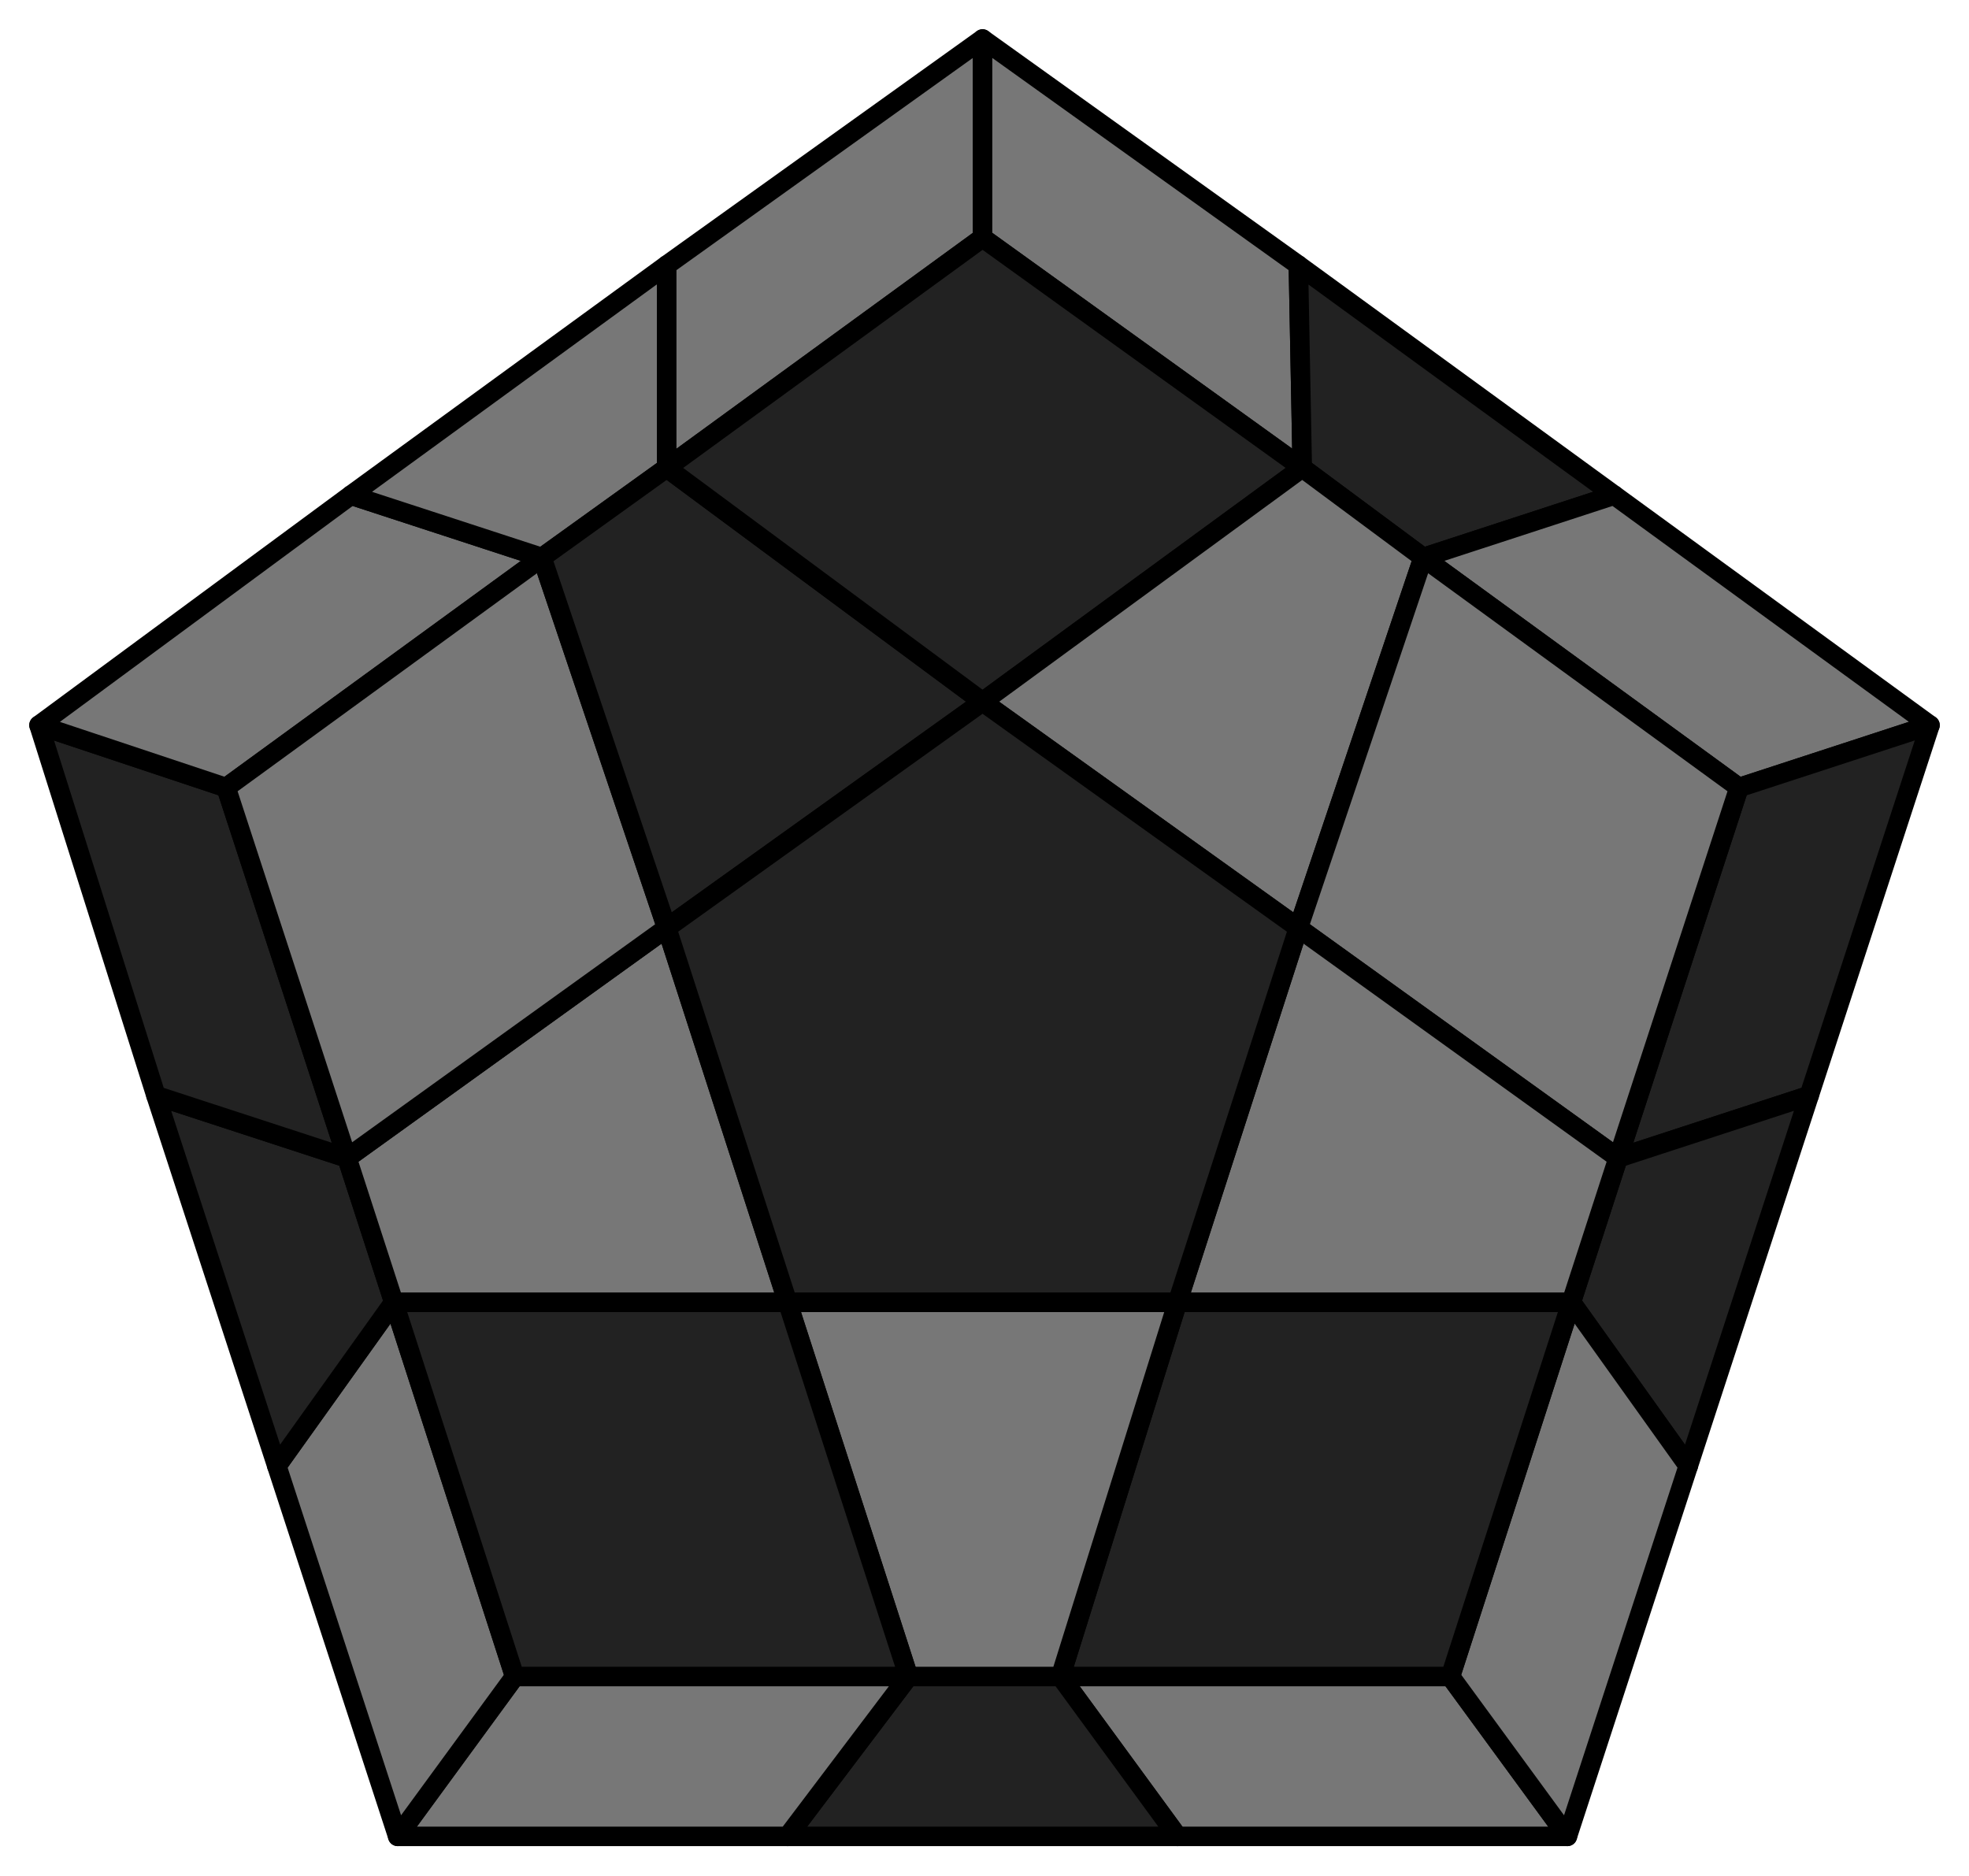
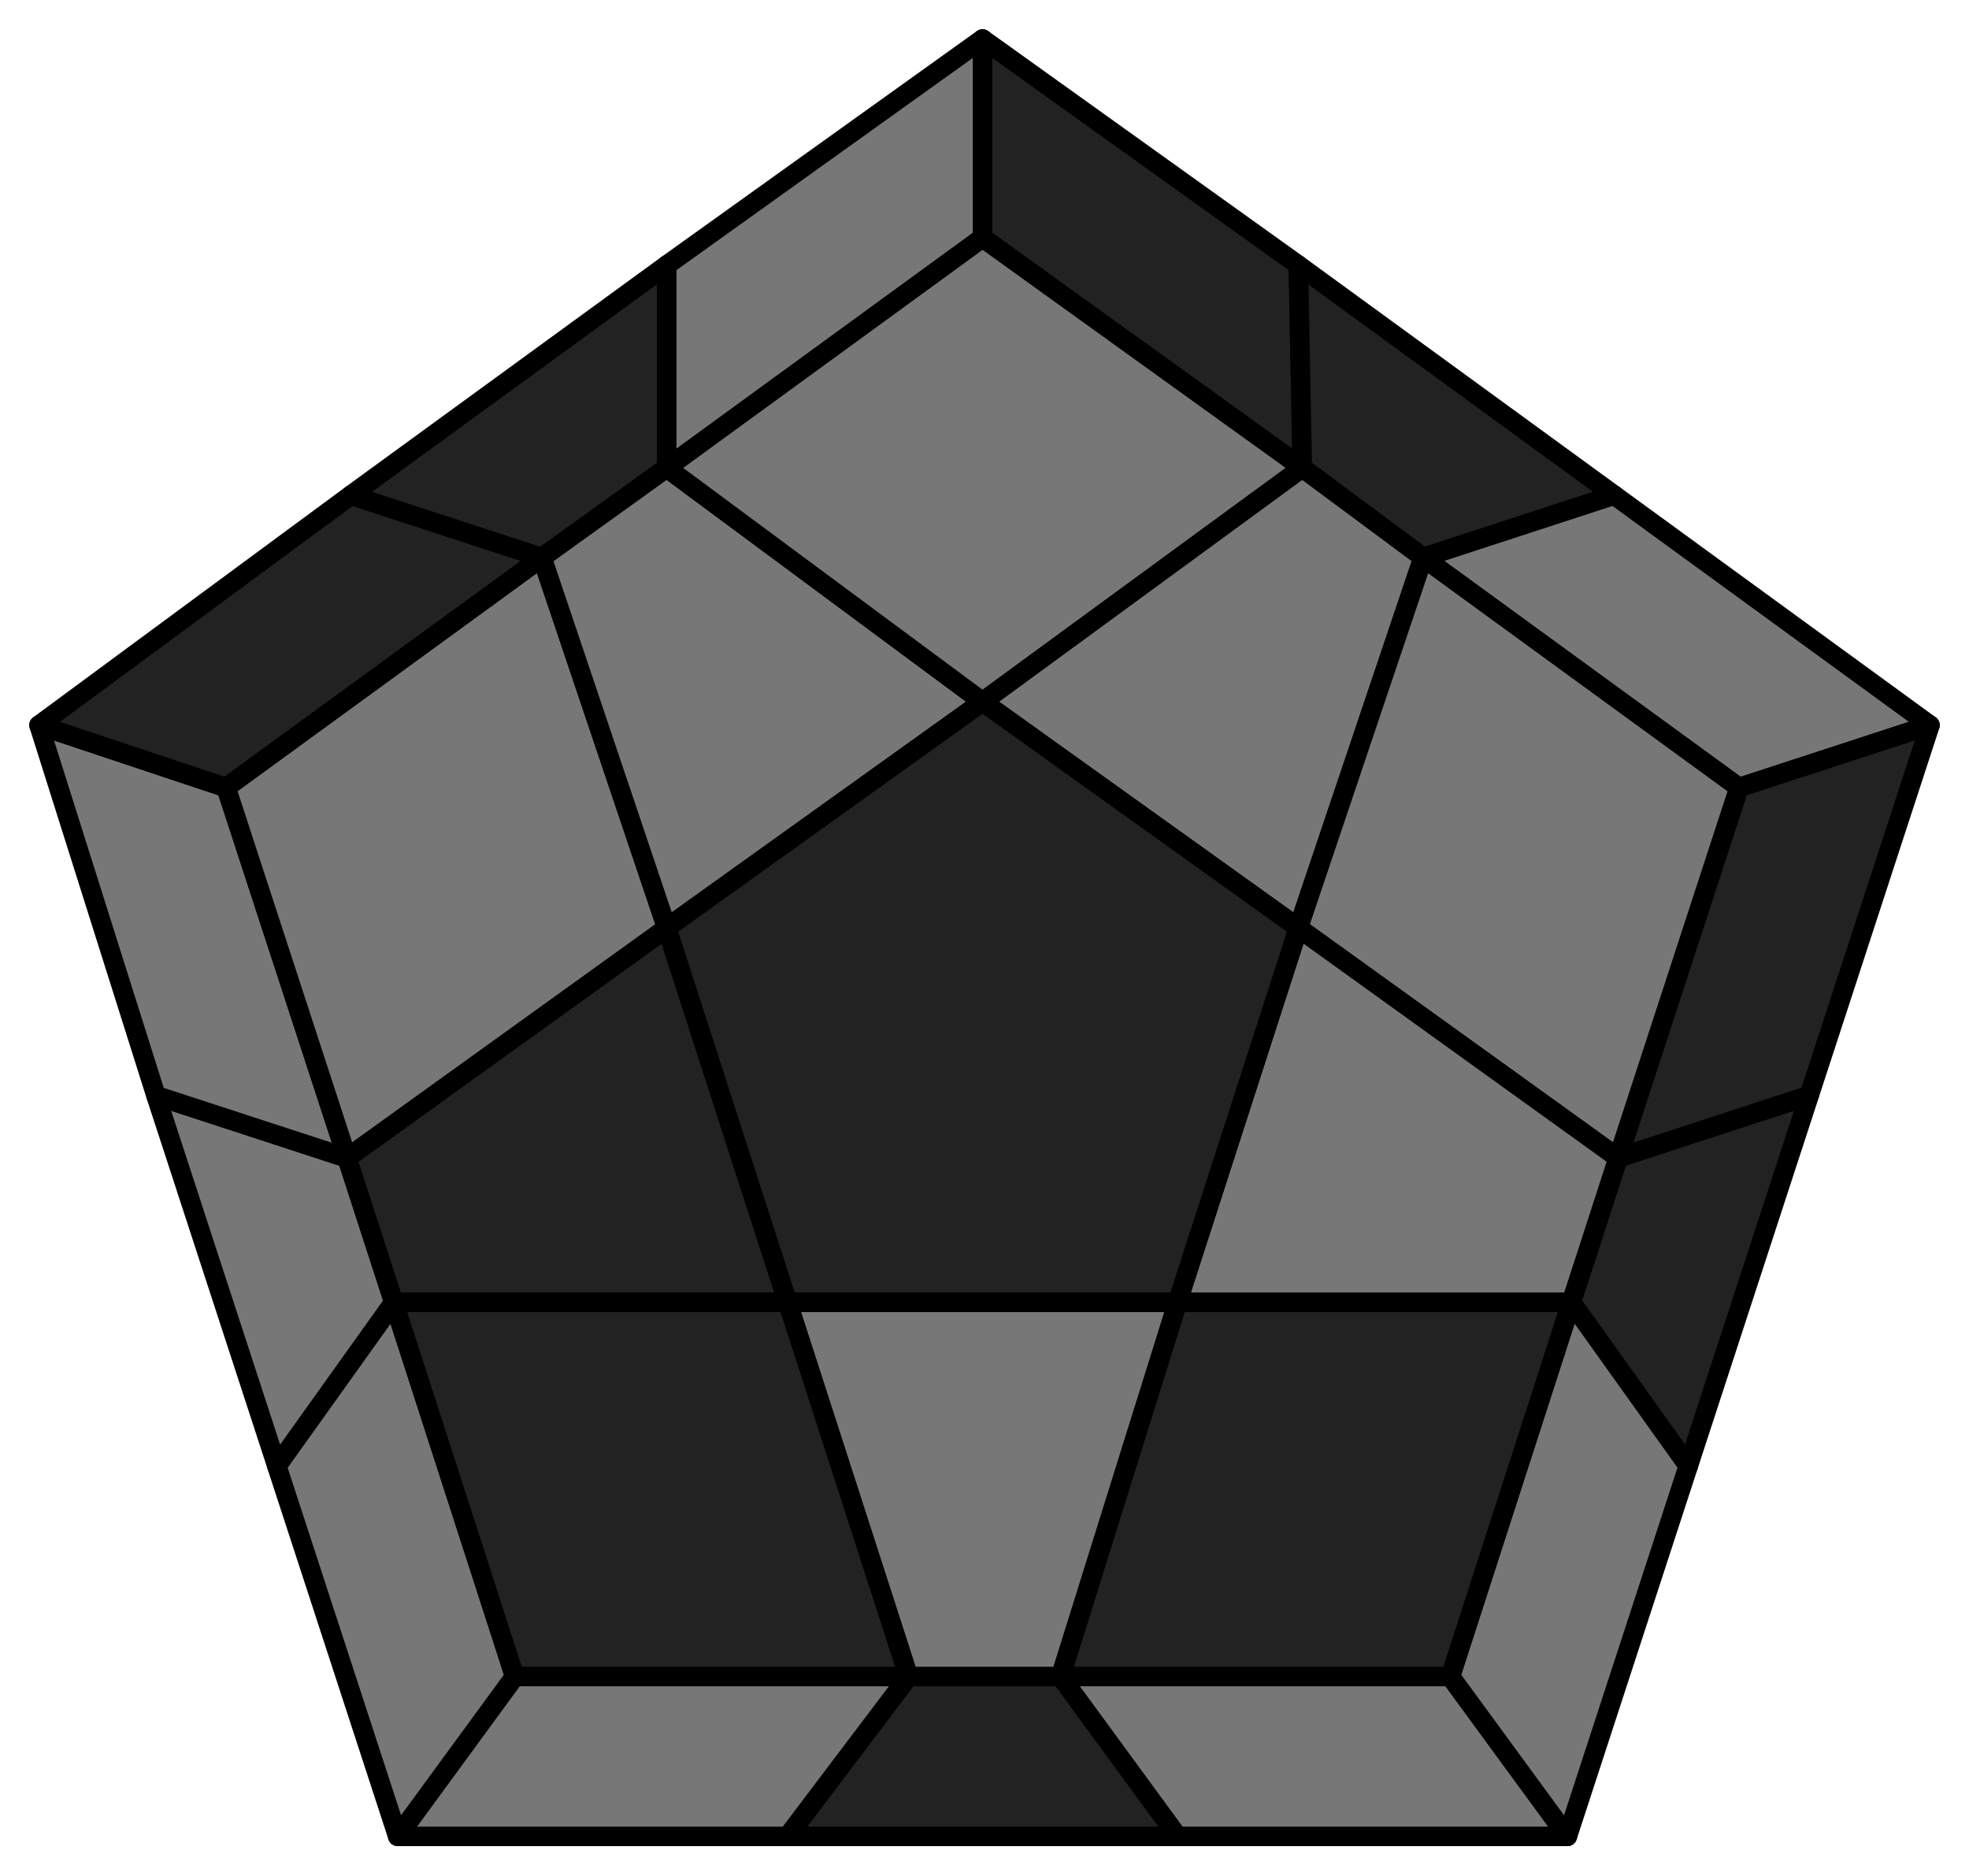
<svg xmlns="http://www.w3.org/2000/svg" id="201" width="505" height="481">
  <style>
polygon { stroke: black; stroke-width: 5px; stroke-linejoin: round;}
.light {fill: #777;}
.dark {fill: #222;}
</style>
  <polygon class="light" points="402 471 302 471 272 430 372 430" />
  <polygon class="dark" points="302 471 202 471 233 430 272 430" />
  <polygon class="light" points="202 471 102 471 132 430 233 430" />
  <polygon class="light" points="102 471 71 376 101 334 132 430" />
-   <polygon class="dark" points="71 376 40 281 89 297 101 334" />
-   <polygon class="dark" points="40 281 10 186 58 202 89 297" />
-   <polygon class="light" points="10 186 90 127 139 143 58 202" />
-   <polygon class="light" points="90 127 171 68 171 120 139 143" />
+   <polygon class="light" points="71 376 40 281 89 297 101 334" />
+   <polygon class="light" points="40 281 10 186 58 202 89 297" />
+   <polygon class="dark" points="10 186 90 127 139 143 58 202" />
+   <polygon class="dark" points="90 127 171 68 171 120 139 143" />
  <polygon class="light" points="171 68 252 10 252 61 171 120" />
-   <polygon class="light" points="252 10 333 68 334 120 252 61" />
+   <polygon class="dark" points="252 10 333 68 334 120 252 61" />
  <polygon class="dark" points="333 68 414 127 365 143 334 120" />
  <polygon class="light" points="414 127 495 186 446 202 365 143" />
  <polygon class="dark" points="495 186 464 281 415 297 446 202" />
  <polygon class="dark" points="464 281 433 376 403 334 415 297" />
  <polygon class="light" points="433 376 402 471 372 430 403 334" />
  <polygon class="dark" points="372 430 272 430 302 334 403 334" />
  <polygon class="light" points="272 430 233 430 202 334 302 334" />
  <polygon class="dark" points="132 430 101 334 202 334 233 430" />
-   <polygon class="light" points="101 334 89 297 171 238 202 334" />
+   <polygon class="dark" points="101 334 89 297 171 238 202 334" />
  <polygon class="light" points="58 202 139 143 171 238 89 297" />
-   <polygon class="dark" points="139 143 171 120 252 180 171 238" />
-   <polygon class="dark" points="252 61 334 120 252 180 171 120" />
+   <polygon class="light" points="139 143 171 120 252 180 171 238" />
+   <polygon class="light" points="252 61 334 120 252 180 171 120" />
  <polygon class="light" points="334 120 365 143 333 238 252 180" />
  <polygon class="light" points="446 202 415 297 333 238 365 143" />
  <polygon class="light" points="415 297 403 334 302 334 333 238" />
  <polygon class="dark" points="302 334 202 334 171 238 252 180 333 238" />
</svg>
